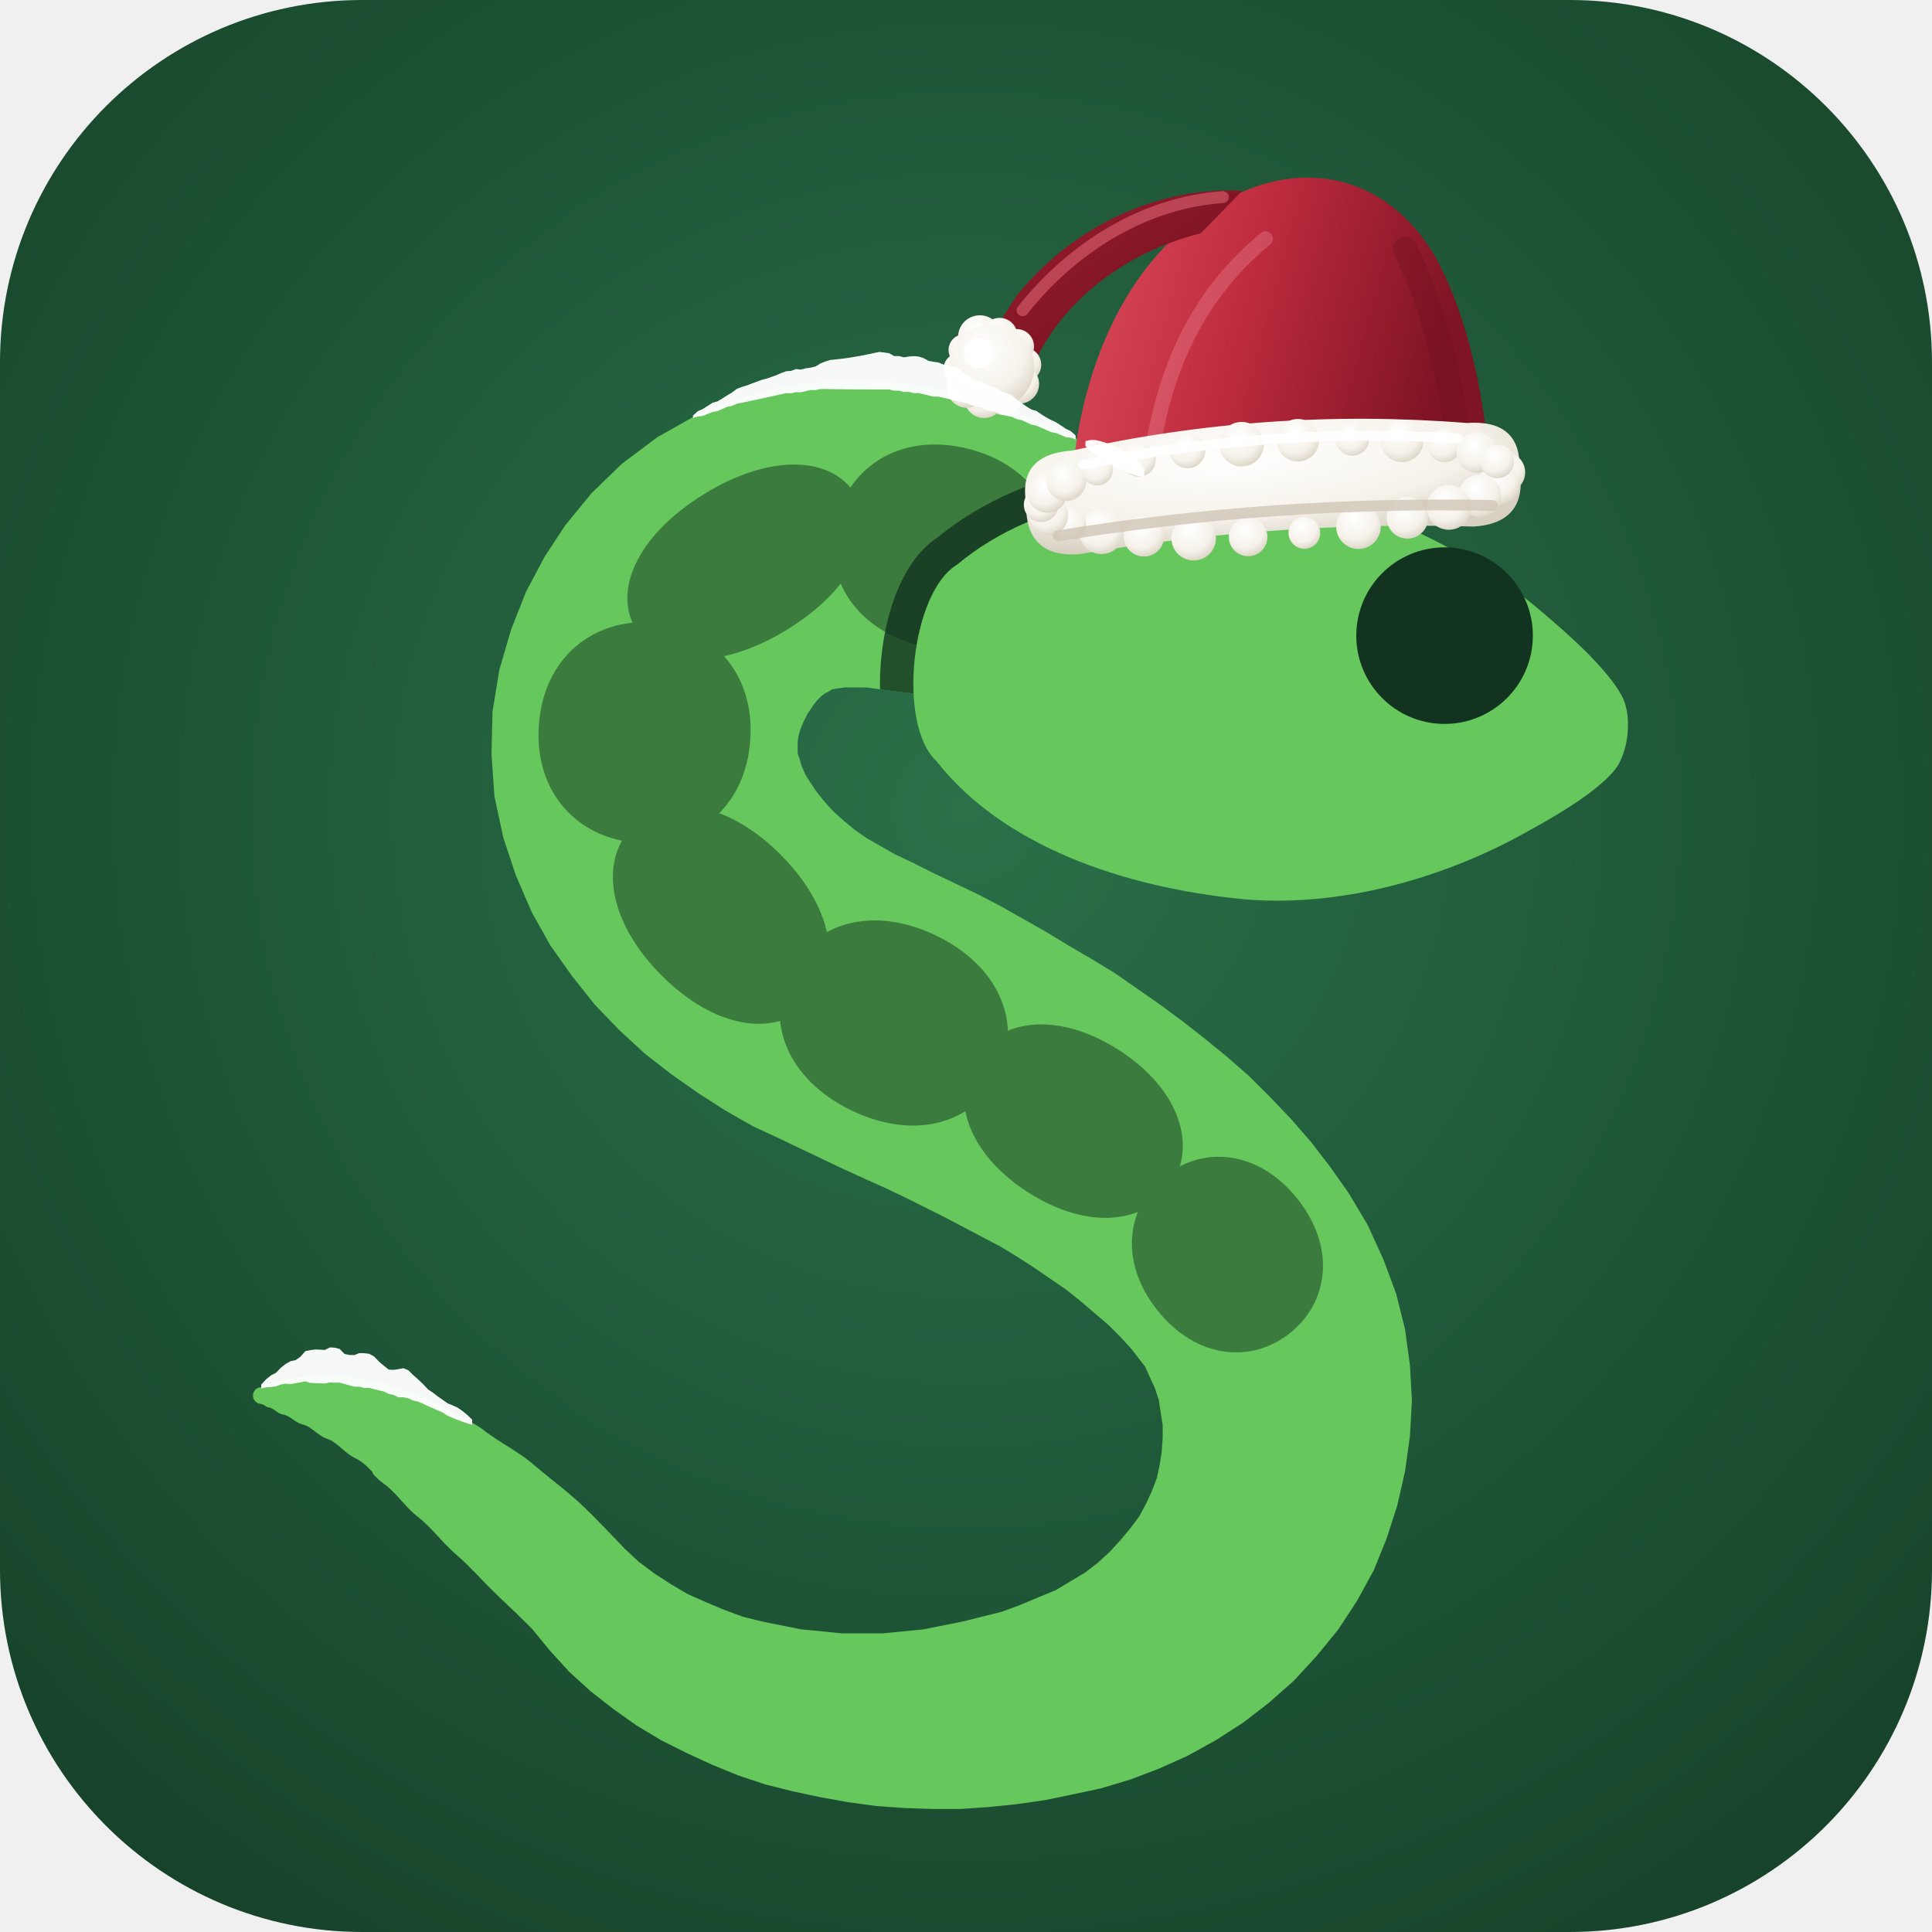
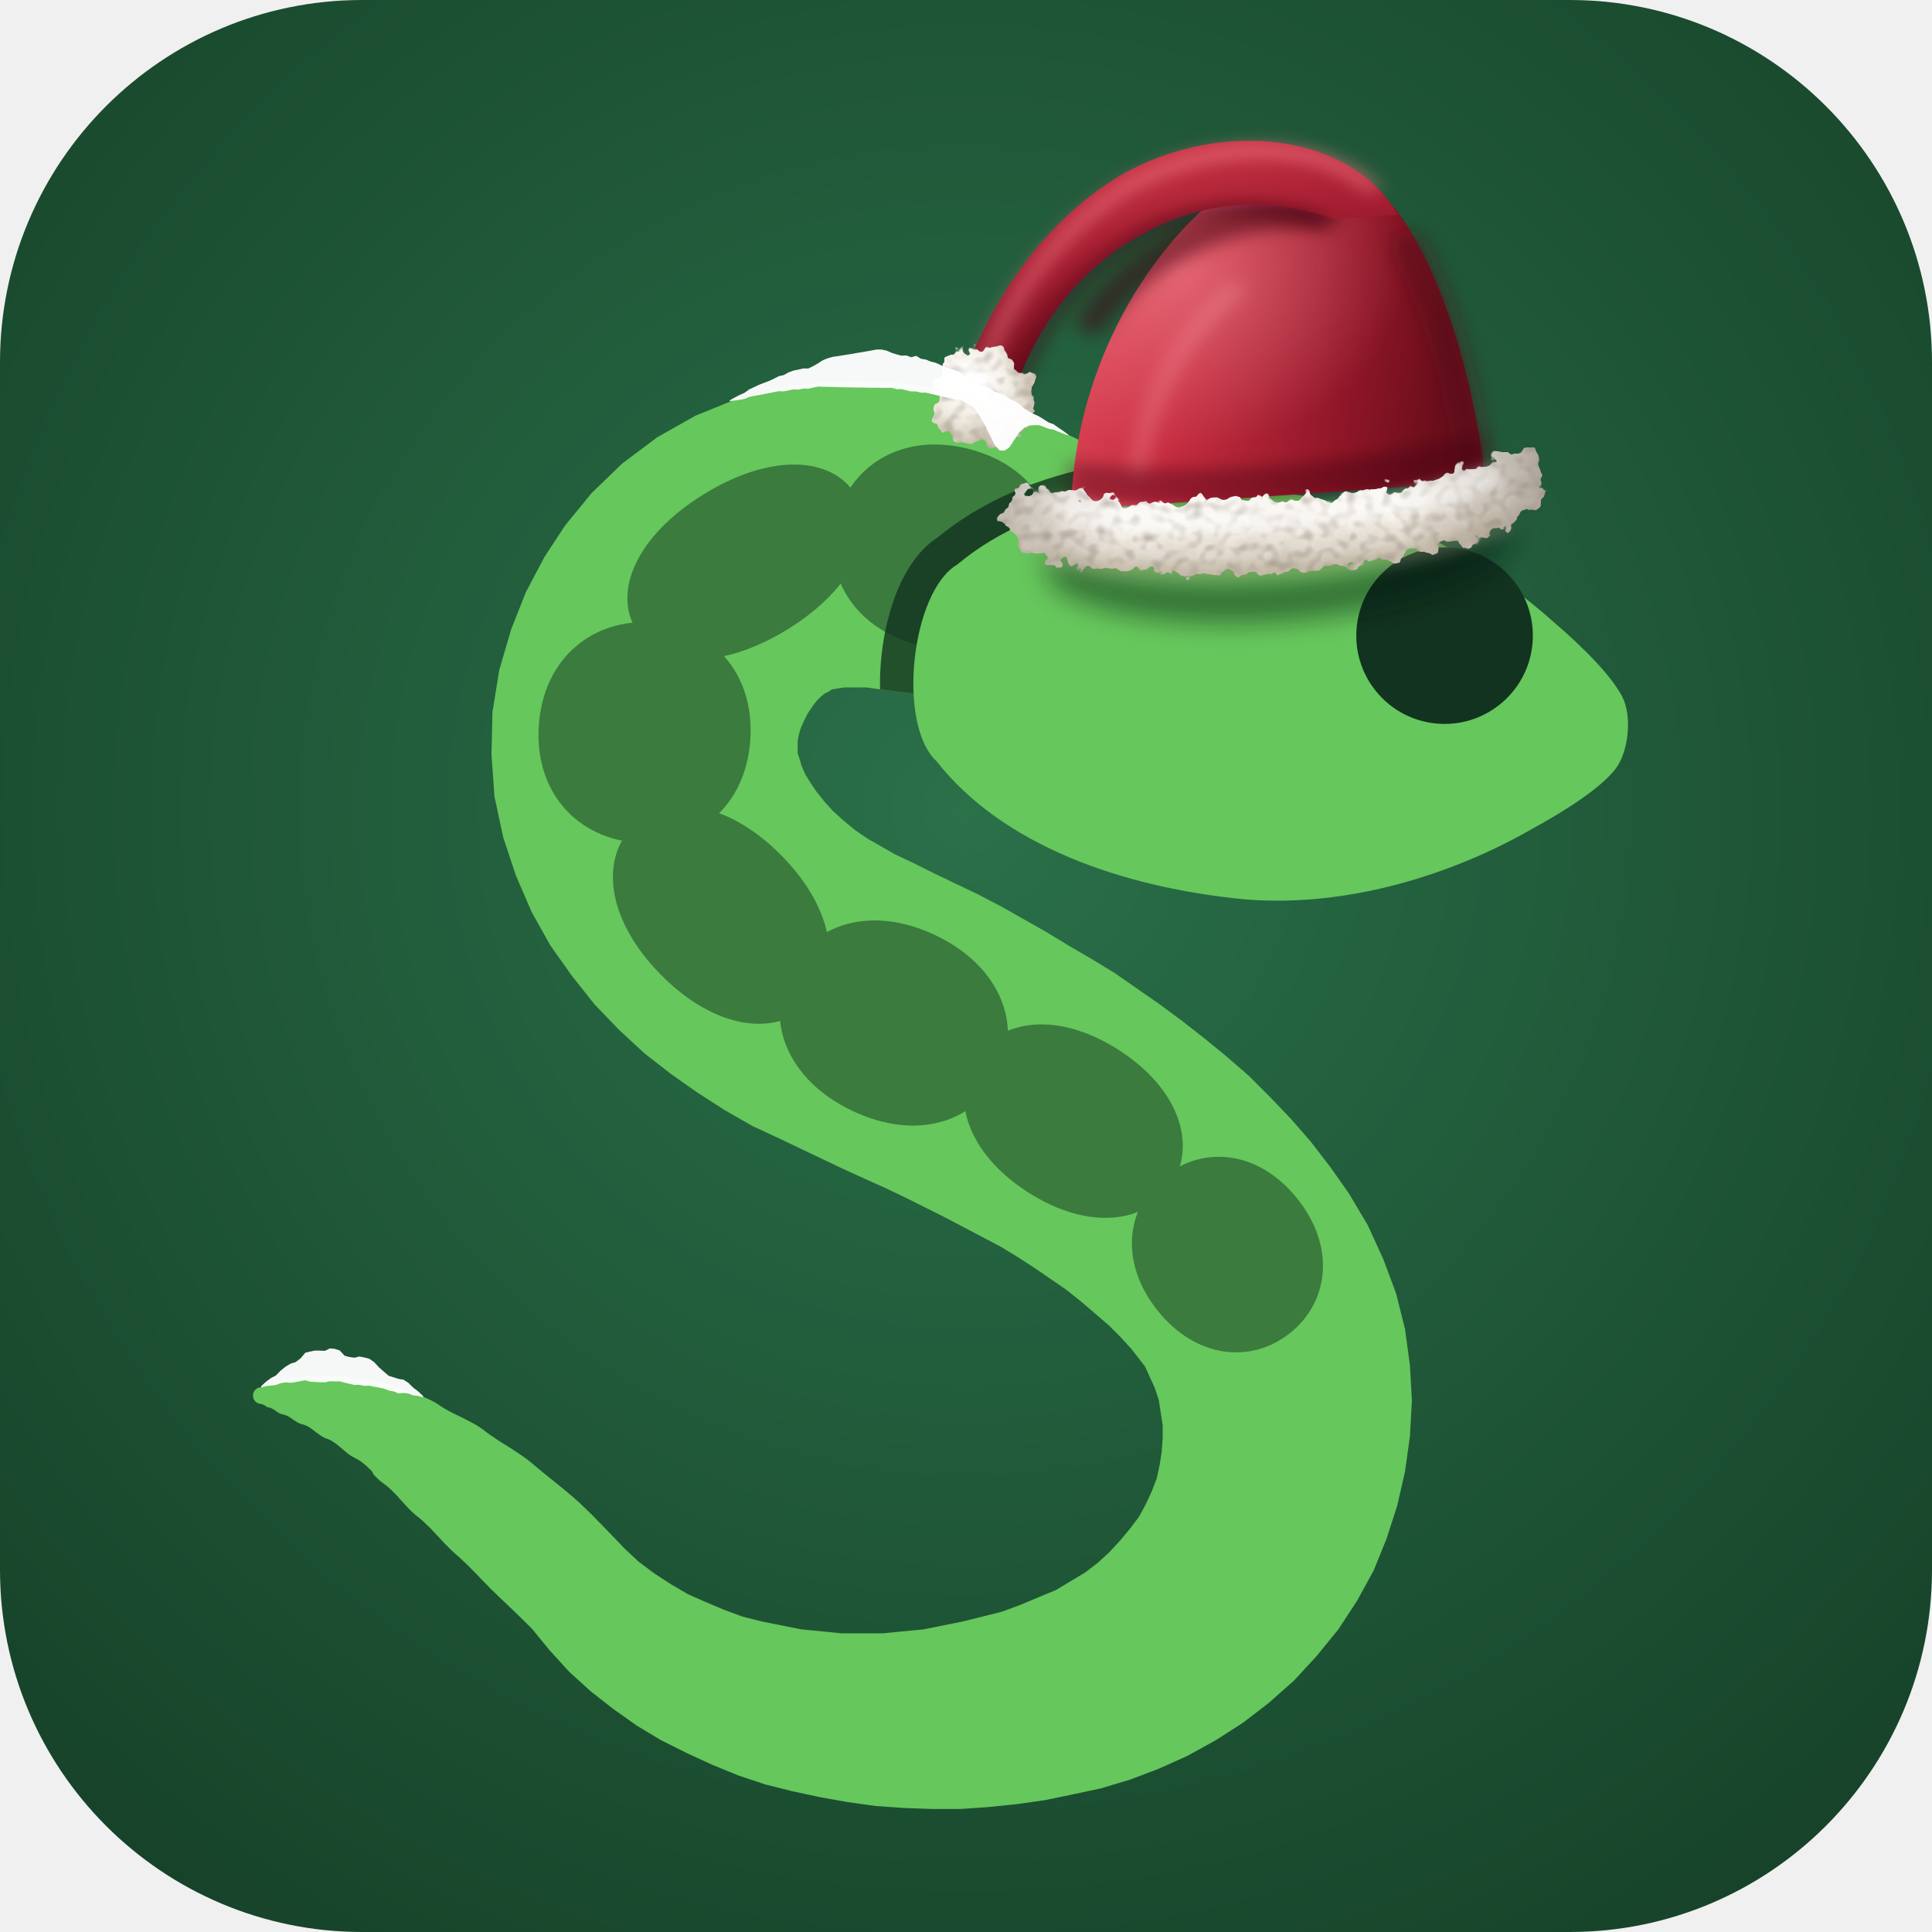
<svg xmlns="http://www.w3.org/2000/svg" viewBox="0 0 512 512">
  <defs>
    <radialGradient id="gB" cx="50%" cy="42%" r="70%">
      <stop offset="0" stop-color="#2a7049" />
      <stop offset="1" stop-color="#164229" />
    </radialGradient>
  </defs>
  <rect width="512" height="512" rx="96" fill="url(#gB)" />
  <svg x="66.02" y="98.44" width="367.96" height="383.56" viewBox="-14.5 1.0 141.5 147.5" overflow="visible">
    <defs>
      <clipPath id="yB-clip">
        <path d="M94.6 23L92.5 21.6L90.4 20.1L88.3 18.7L86.1 17.2L83.9 15.8L81.7 14.4L79.4 13L77 11.6L74.6 10.3L72.1 9L69.5 7.7L66.9 6.5L64.1 5.3L61.1 4.3L58 3.3L54.7 2.6L51.2 2.1L47.5 2L43.5 2.1L39.4 2.7L35.2 3.8L31 5.5L27.1 7.7L23.5 10.4L20.4 13.4L17.7 16.7L15.6 19.9L13.7 23.5L12.2 27.3L11 31.4L10.3 35.7L10.2 40L10.5 44.3L11.4 48.5L12.7 52.4L14.3 56.1L16.2 59.5L18.4 62.6L20.7 65.5L23.2 68.1L25.8 70.5L28.5 72.6L31.2 74.5L34 76.3L36.8 77.9L39.6 79.2L41.9 80.3L44 81.3L46.1 82.3L48.3 83.3L50.3 84.2L52.4 85.2L54.4 86.2L56.4 87.2L58.3 88.2L60.2 89.2L62.1 90.2L63.9 91.3L65.6 92.4L67.2 93.5L68.8 94.6L70.3 95.8L71.7 97L73.1 98.2L74.3 99.4L75.4 100.6L76.1 101.5L76.8 102.4L77.3 103.5L77.8 104.6L78.2 105.8L78.4 107.1L78.6 108.4L78.6 109.7L78.5 111.1L78.3 112.4L78 113.8L77.5 115.1L76.9 116.4L76.2 117.7L75.3 118.9L74.3 120.1L73.2 121.3L72 122.4L70.7 123.4L69.2 124.3L67.7 125.2L66 125.9L64.1 126.7L62.2 127.4L60.2 127.9L58.2 128.4L56.2 128.8L54.2 129.2L52.1 129.4L50.1 129.6L48 129.6L45.9 129.6L43.9 129.4L41.8 129.2L39.8 128.8L37.8 128.4L35.8 127.9L33.9 127.2L32 126.4L30.2 125.6L28.5 124.6L26.8 123.5L25.2 122.3L23.7 120.9L23.26 120.43L23.02 120.18L22.79 119.94L22.55 119.7L22.32 119.45L22.08 119.21L21.85 118.96L21.61 118.72L21.38 118.48L21.14 118.24L20.9 117.99L20.67 117.75L20.43 117.51L20.19 117.28L19.94 117.04L19.7 116.8L19.45 116.57L19.21 116.33L18.96 116.11L18.7 115.88L18.45 115.66L18.19 115.44L17.93 115.22L17.67 115L17.4 114.78L17.14 114.57L16.88 114.36L16.61 114.14L16.35 113.93L16.08 113.72L15.82 113.5L15.55 113.29L15.29 113.07L15.03 112.86L14.77 112.64L14.51 112.42L14.25 112.2L13.98 111.99L13.71 111.78L13.43 111.58L13.15 111.39L12.87 111.2L12.58 111.01L12.3 110.82L12.01 110.64L11.72 110.46L11.43 110.28L11.14 110.09L10.85 109.91L10.57 109.72L10.29 109.53L10.01 109.34L9.73 109.14L9.46 108.93L9.19 108.73L8.91 108.54L8.62 108.36L8.32 108.19L8.02 108.03L7.71 107.87L7.41 107.71L7.1 107.56L6.79 107.41L6.48 107.26L6.17 107.11L5.87 106.95L5.57 106.78L5.28 106.61L5 106.43L4.72 106.24L4.43 106.06L4.13 105.9L3.82 105.75L3.51 105.61L3.05 105.39L2.53 105.18L2.13 105.06L1.77 104.96L1.42 104.86L1.06 104.76L0.71 104.66L0.37 104.54L0.03 104.41L-0.31 104.27L-0.64 104.14L-0.99 104.03L-1.35 103.95L-1.72 103.88L-2.09 103.83L-2.46 103.79L-2.83 103.76L-3.2 103.72L-3.57 103.68L-3.93 103.62L-4.29 103.55L-4.64 103.45L-4.99 103.37L-5.35 103.33L-5.72 103.32L-6.1 103.34L-6.48 103.37L-6.85 103.4L-7.22 103.43L-7.59 103.43L-7.94 103.41L-8.29 103.36L-8.65 103.35L-9.02 103.41L-9.39 103.49L-9.76 103.58L-10.12 103.66L-10.47 103.7L-10.82 103.7L-11.17 103.75L-11.53 103.9L-11.88 104.05L-12.23 104.17L-12.57 104.2L-12.91 104.39L-13.25 104.52A0.85 0.85 0 0 0 -13.27 106.22L-12.95 106.35L-12.65 106.55L-12.34 106.61L-12.04 106.76L-11.75 106.96L-11.47 107.15L-11.17 107.27L-10.88 107.33L-10.59 107.45L-10.31 107.61L-10.04 107.8L-9.77 107.98L-9.5 108.14L-9.23 108.26L-8.94 108.33L-8.67 108.44L-8.4 108.58L-8.14 108.76L-7.89 108.94L-7.64 109.14L-7.39 109.32L-7.14 109.49L-6.89 109.64L-6.62 109.75L-6.35 109.85L-6.1 109.98L-5.85 110.14L-5.61 110.31L-5.37 110.5L-5.14 110.69L-4.91 110.89L-4.68 111.08L-4.45 111.27L-4.22 111.44L-3.98 111.59L-3.72 111.73L-3.47 111.86L-3.23 112.01L-2.99 112.17L-2.76 112.36L-2.54 112.55L-2.33 112.75L-2.11 112.96L-1.94 113.14L-1.91 113.25L-1.83 113.4L-1.61 113.63L-1.39 113.85L-1.16 114.06L-0.91 114.25L-0.67 114.43L-0.42 114.62L-0.19 114.83L0.04 115.04L0.26 115.26L0.48 115.48L0.69 115.71L0.9 115.95L1.11 116.18L1.32 116.41L1.53 116.64L1.75 116.87L1.96 117.09L2.19 117.3L2.42 117.51L2.66 117.7L2.9 117.89L3.13 118.09L3.36 118.3L3.58 118.51L3.8 118.72L4.02 118.94L4.23 119.17L4.45 119.39L4.66 119.62L4.87 119.84L5.08 120.07L5.29 120.3L5.5 120.52L5.72 120.74L5.94 120.96L6.16 121.17L6.38 121.38L6.61 121.58L6.84 121.78L7.07 121.99L7.29 122.2L7.52 122.41L7.74 122.62L7.96 122.84L8.17 123.06L8.39 123.27L8.6 123.49L8.82 123.71L9.03 123.94L9.24 124.16L9.46 124.38L9.67 124.6L9.89 124.82L10.1 125.04L10.32 125.25L10.54 125.47L10.76 125.68L10.98 125.9L11.2 126.11L11.43 126.32L11.65 126.53L11.87 126.74L12.09 126.95L12.32 127.17L12.54 127.38L12.76 127.59L12.98 127.81L13.2 128.02L13.42 128.24L13.64 128.45L13.86 128.67L14.08 128.89L14.3 129.11L14.3 129.1L16.1 131.3L18.1 133.5L20.3 135.5L22.6 137.3L25 139L27.5 140.5L30.1 141.8L32.7 143L35.4 144.1L38.1 145L40.9 145.7L43.7 146.3L46.5 146.8L49.4 147.2L52.3 147.4L55.1 147.5L58 147.5L60.9 147.3L63.8 147L66.6 146.6L69.5 146L72.3 145.4L75.3 144.5L78.2 143.4L81.1 142.1L84 140.5L86.8 138.7L89.4 136.7L92 134.4L94.3 131.9L96.5 129.2L98.4 126.3L100.1 123.2L101.4 120L102.5 116.6L103.3 113.1L103.8 109.5L104 105.9L103.8 102.3L103.3 98.6L102.4 95L101.1 91.5L99.5 88L97.6 84.8L95.7 82.1L93.7 79.5L91.7 77.2L89.5 74.9L87.4 72.8L85.1 70.8L82.9 69L80.6 67.2L78.3 65.5L76 63.9L73.7 62.3L71.4 60.9L69 59.5L66.7 58.1L64.4 56.8L62.1 55.5L59.8 54.3L57.5 53.2L55.2 52.1L53 51L51.3 50.2L49.9 49.4L48.5 48.6L47.2 47.7L46 46.7L45 45.8L44.1 44.8L43.3 43.8L42.7 42.9L42.2 42.1L41.8 41.2L41.6 40.5L41.4 39.9L41.4 39.2L41.4 38.7L41.5 38.1L41.7 37.4L42 36.7L42.4 35.9L43 35L43.4 34.5L43.8 34.1L44.2 33.8L44.6 33.6L44.9 33.4L45.5 33.3L46.2 33.2L47.2 33.2L48.4 33.2L49.8 33.4L51.3 33.6L53 33.8L54.8 34.2L56.6 34.6L58.5 35.2L60.5 35.8L62.5 36.5L64.5 37.3L66.6 38.1L68.7 38.9L70.8 39.9L72.9 40.8L75 41.8L77.1 42.8L79.3 43.9L81.4 45Z" />
      </clipPath>
    </defs>
    <path class="snake-body" fill="#66c75c" d="M94.6 23L92.5 21.6L90.4 20.1L88.3 18.7L86.1 17.2L83.9 15.8L81.7 14.4L79.4 13L77 11.6L74.6 10.3L72.1 9L69.5 7.7L66.9 6.5L64.1 5.3L61.1 4.3L58 3.3L54.7 2.6L51.2 2.1L47.5 2L43.5 2.1L39.4 2.7L35.2 3.8L31 5.5L27.1 7.7L23.5 10.4L20.4 13.4L17.7 16.7L15.6 19.9L13.7 23.5L12.2 27.3L11 31.4L10.3 35.7L10.2 40L10.5 44.3L11.4 48.5L12.7 52.4L14.3 56.1L16.2 59.5L18.4 62.6L20.7 65.5L23.2 68.1L25.8 70.5L28.5 72.6L31.2 74.5L34 76.3L36.8 77.9L39.6 79.2L41.9 80.3L44 81.3L46.1 82.3L48.3 83.3L50.3 84.2L52.4 85.2L54.4 86.2L56.4 87.2L58.3 88.2L60.2 89.2L62.1 90.2L63.9 91.3L65.6 92.4L67.2 93.5L68.8 94.6L70.3 95.8L71.7 97L73.1 98.2L74.3 99.4L75.4 100.6L76.1 101.5L76.8 102.4L77.3 103.5L77.8 104.6L78.2 105.8L78.4 107.1L78.6 108.4L78.6 109.7L78.5 111.1L78.3 112.4L78 113.8L77.5 115.1L76.9 116.4L76.2 117.7L75.3 118.9L74.3 120.1L73.2 121.3L72 122.4L70.7 123.4L69.2 124.3L67.7 125.2L66 125.9L64.1 126.7L62.2 127.4L60.2 127.9L58.2 128.4L56.2 128.8L54.2 129.2L52.1 129.4L50.1 129.6L48 129.6L45.9 129.6L43.9 129.4L41.8 129.2L39.8 128.8L37.8 128.4L35.8 127.9L33.9 127.2L32 126.4L30.2 125.6L28.5 124.6L26.8 123.5L25.2 122.3L23.7 120.9L23.26 120.43L23.02 120.18L22.79 119.94L22.55 119.7L22.32 119.45L22.08 119.21L21.85 118.96L21.61 118.72L21.38 118.48L21.14 118.24L20.9 117.99L20.67 117.75L20.43 117.51L20.19 117.28L19.94 117.04L19.7 116.8L19.45 116.57L19.21 116.33L18.96 116.11L18.7 115.88L18.45 115.66L18.19 115.44L17.93 115.22L17.67 115L17.4 114.78L17.14 114.57L16.88 114.36L16.61 114.14L16.35 113.93L16.08 113.72L15.82 113.5L15.55 113.29L15.29 113.07L15.03 112.86L14.77 112.64L14.51 112.42L14.25 112.2L13.98 111.99L13.71 111.78L13.43 111.58L13.15 111.39L12.87 111.2L12.58 111.01L12.3 110.82L12.01 110.64L11.72 110.46L11.43 110.28L11.14 110.09L10.85 109.91L10.57 109.72L10.29 109.53L10.01 109.34L9.73 109.14L9.46 108.93L9.19 108.73L8.91 108.54L8.62 108.36L8.32 108.19L8.02 108.03L7.71 107.87L7.41 107.71L7.1 107.56L6.79 107.41L6.48 107.26L6.17 107.11L5.87 106.95L5.57 106.78L5.28 106.61L5 106.43L4.72 106.24L4.43 106.06L4.13 105.9L3.82 105.75L3.51 105.61L3.05 105.39L2.53 105.18L2.13 105.06L1.77 104.96L1.42 104.86L1.06 104.76L0.71 104.66L0.37 104.54L0.03 104.41L-0.31 104.27L-0.64 104.14L-0.99 104.03L-1.35 103.95L-1.72 103.88L-2.09 103.83L-2.46 103.79L-2.83 103.76L-3.2 103.72L-3.57 103.68L-3.93 103.62L-4.29 103.55L-4.64 103.45L-4.99 103.37L-5.35 103.33L-5.72 103.32L-6.1 103.34L-6.48 103.37L-6.85 103.4L-7.22 103.43L-7.59 103.43L-7.94 103.41L-8.29 103.36L-8.65 103.35L-9.02 103.41L-9.39 103.49L-9.76 103.58L-10.12 103.66L-10.47 103.7L-10.82 103.7L-11.17 103.75L-11.53 103.9L-11.88 104.05L-12.23 104.17L-12.57 104.2L-12.91 104.39L-13.25 104.52A0.85 0.85 0 0 0 -13.27 106.22L-12.95 106.35L-12.65 106.55L-12.34 106.61L-12.04 106.76L-11.75 106.96L-11.47 107.15L-11.17 107.27L-10.88 107.33L-10.59 107.45L-10.31 107.61L-10.04 107.8L-9.77 107.98L-9.5 108.14L-9.23 108.26L-8.94 108.33L-8.67 108.44L-8.4 108.58L-8.14 108.76L-7.89 108.94L-7.64 109.14L-7.39 109.32L-7.14 109.49L-6.89 109.64L-6.62 109.75L-6.35 109.85L-6.1 109.98L-5.85 110.14L-5.61 110.31L-5.37 110.5L-5.14 110.69L-4.91 110.89L-4.68 111.08L-4.45 111.27L-4.22 111.44L-3.98 111.59L-3.72 111.73L-3.47 111.86L-3.23 112.01L-2.99 112.17L-2.76 112.36L-2.54 112.55L-2.33 112.75L-2.11 112.96L-1.94 113.14L-1.91 113.25L-1.83 113.4L-1.61 113.63L-1.39 113.85L-1.16 114.06L-0.91 114.25L-0.67 114.43L-0.42 114.62L-0.19 114.83L0.04 115.04L0.26 115.26L0.48 115.48L0.69 115.71L0.9 115.95L1.11 116.18L1.32 116.41L1.53 116.64L1.75 116.87L1.96 117.09L2.19 117.3L2.42 117.51L2.66 117.7L2.9 117.89L3.13 118.09L3.36 118.3L3.58 118.51L3.8 118.72L4.02 118.94L4.23 119.17L4.45 119.39L4.66 119.62L4.87 119.84L5.08 120.07L5.29 120.3L5.5 120.52L5.72 120.74L5.94 120.96L6.16 121.17L6.38 121.38L6.61 121.58L6.84 121.78L7.07 121.99L7.29 122.2L7.52 122.41L7.74 122.62L7.96 122.84L8.17 123.06L8.39 123.27L8.6 123.49L8.82 123.71L9.03 123.94L9.24 124.16L9.46 124.38L9.67 124.6L9.89 124.82L10.1 125.04L10.32 125.25L10.54 125.47L10.76 125.68L10.98 125.9L11.2 126.11L11.43 126.32L11.65 126.53L11.87 126.74L12.09 126.95L12.32 127.17L12.54 127.38L12.76 127.59L12.98 127.81L13.2 128.02L13.42 128.24L13.64 128.45L13.86 128.67L14.08 128.89L14.3 129.11L14.3 129.1L16.1 131.3L18.1 133.5L20.3 135.5L22.6 137.3L25 139L27.5 140.5L30.1 141.8L32.7 143L35.4 144.1L38.1 145L40.9 145.7L43.7 146.3L46.5 146.8L49.4 147.2L52.3 147.4L55.1 147.5L58 147.5L60.9 147.3L63.8 147L66.6 146.6L69.5 146L72.3 145.4L75.3 144.5L78.2 143.4L81.1 142.1L84 140.5L86.8 138.7L89.4 136.7L92 134.4L94.3 131.9L96.5 129.2L98.4 126.3L100.1 123.2L101.4 120L102.5 116.6L103.3 113.1L103.8 109.5L104 105.9L103.8 102.3L103.3 98.6L102.4 95L101.1 91.5L99.5 88L97.6 84.8L95.7 82.1L93.7 79.5L91.7 77.2L89.5 74.9L87.4 72.8L85.1 70.8L82.9 69L80.6 67.2L78.3 65.5L76 63.9L73.7 62.3L71.4 60.9L69 59.5L66.7 58.1L64.4 56.8L62.1 55.5L59.8 54.3L57.5 53.2L55.2 52.1L53 51L51.3 50.2L49.9 49.4L48.5 48.6L47.2 47.7L46 46.7L45 45.8L44.1 44.8L43.3 43.8L42.7 42.9L42.2 42.1L41.8 41.2L41.6 40.5L41.4 39.9L41.4 39.2L41.4 38.7L41.5 38.1L41.7 37.4L42 36.7L42.4 35.9L43 35L43.4 34.5L43.8 34.1L44.2 33.8L44.6 33.6L44.9 33.4L45.5 33.3L46.2 33.2L47.2 33.2L48.4 33.2L49.8 33.4L51.3 33.6L53 33.8L54.8 34.2L56.6 34.6L58.5 35.2L60.5 35.8L62.5 36.5L64.5 37.3L66.6 38.1L68.7 38.9L70.8 39.9L72.9 40.8L75 41.8L77.1 42.8L79.3 43.9L81.4 45Z" />
    <g clip-path="url(#yB-clip)">
      <g fill="#173d27" opacity="0.55">
        <g transform="translate(25.8 37.8) rotate(93.9)">
          <path d="M0 -10.80 C6.97 -10.80, 11.25 -5.94, 11.25 0 C11.25 5.94, 6.97 10.80, 0 10.80 C-6.97 10.80, -11.25 5.94, -11.25 0 C-11.25 -5.94, -6.97 -10.80, 0 -10.80 Z" />
        </g>
        <g transform="translate(56.3 18.9) rotate(-165.4)">
          <path d="M0 -10.32 C7.02 -10.32, 11.32 -5.68, 11.32 0 C11.32 5.68, 7.02 10.32, 0 10.32 C-7.02 10.32, -11.32 5.68, -11.32 0 C-11.32 -5.68, -7.02 -10.32, 0 -10.32 Z" />
        </g>
        <g transform="translate(51.2 67.4) rotate(25.7)">
          <path d="M0 -9.90 C7.36 -9.90, 11.88 -5.45, 11.88 0 C11.88 5.45, 7.36 9.90, 0 9.90 C-7.36 9.90, -11.88 5.45, -11.88 0 C-11.88 -5.45, -7.36 -9.90, 0 -9.90 Z" />
        </g>
        <g transform="translate(85.2 91.0) rotate(51.4)">
          <path d="M0 -9.12 C6.34 -9.12, 10.23 -5.02, 10.23 0 C10.23 5.02, 6.34 9.12, 0 9.12 C-6.34 9.12, -10.23 5.02, -10.23 0 C-10.23 -5.02, -6.34 -9.12, 0 -9.12 Z" />
        </g>
        <g transform="translate(33.6 56.4) rotate(45.4)">
          <path d="M0 -8.64 C7.91 -8.64, 12.75 -4.75, 12.75 0 C12.75 4.75, 7.91 8.64, 0 8.64 C-7.91 8.64, -12.75 4.75, -12.75 0 C-12.75 -4.75, -7.91 -8.64, 0 -8.64 Z" />
        </g>
        <g transform="translate(69.5 77.4) rotate(32.8)">
          <path d="M0 -8.60 C7.38 -8.60, 11.90 -4.73, 11.90 0 C11.90 4.73, 7.38 8.60, 0 8.60 C-7.38 8.60, -11.90 4.73, -11.90 0 C-11.90 -4.73, -7.38 -8.60, 0 -8.60 Z" />
        </g>
        <g transform="translate(36.1 20.4) rotate(148.4)">
          <path d="M0 -8.10 C8.14 -8.10, 13.12 -4.46, 13.12 0 C13.12 4.46, 8.14 8.10, 0 8.10 C-8.14 8.10, -13.12 4.46, -13.12 0 C-13.12 -4.46, -8.14 -8.10, 0 -8.10 Z" />
        </g>
        <g transform="translate(88.0 34.0) rotate(6.0)">
          <path d="M-30 -8.0 C-24 -14.2, -14 -16.6, -4 -16.5 C4.5 -16.3, 12.6 -12.6, 18.2 -8.6 C21.4 -6.4, 23.6 -4.5, 24.6 -3.0 C25.6 -1.5, 25.6 1.5, 24.6 3.0 C23.6 4.5, 21.4 6.4, 18.2 8.6 C12.6 12.6, 4.5 16.3, -4 16.5 C-14 16.6, -24 14.2, -30 8.0 C-33.5 5.4, -33.5 -5.4, -30 -8.0 Z" />
        </g>
      </g>
    </g>
    <g clip-path="url(#yB-clip)">
      <g transform="translate(88.0 34.0) rotate(6) translate(-24 0) scale(1.26) translate(24 0)">
        <path d="M-30 -8.0 C-24 -14.2, -14 -16.6, -4 -16.5 C4.5 -16.3, 12.6 -12.6, 18.2 -8.6 C21.4 -6.4, 23.6 -4.5, 24.6 -3.0 C25.6 -1.5, 25.6 1.5, 24.6 3.0 C23.6 4.5, 21.4 6.4, 18.2 8.6 C12.6 12.6, 4.5 16.3, -4 16.5 C-14 16.6, -24 14.2, -30 8.0 C-33.5 5.4, -33.5 -5.4, -30 -8.0 Z" fill="none" stroke="#123320" stroke-opacity="0.8" stroke-width="5.40" />
      </g>
    </g>
    <g class="snake-head" transform="translate(88.0 34.0) rotate(6) translate(-24 0) scale(1.26) translate(24 0)">
      <path d="M-30 -8.0 C-24 -14.2, -14 -16.6, -4 -16.5 C4.5 -16.3, 12.6 -12.6, 18.2 -8.6 C21.4 -6.4, 23.6 -4.5, 24.6 -3.0 C25.6 -1.5, 25.6 1.5, 24.6 3.0 C23.6 4.5, 21.4 6.4, 18.2 8.6 C12.6 12.6, 4.5 16.3, -4 16.5 C-14 16.6, -24 14.2, -30 8.0 C-33.5 5.4, -33.5 -5.4, -30 -8.0 Z" fill="#66c75c" />
      <circle cx="9.8" cy="-6.4" r="7.14" fill="#123320" />
      <g transform="translate(-5 -15.4) rotate(-10) scale(0.4 0.4)">
        <defs>
-           <linearGradient id="xmh-r" x1="0" y1="0" x2="1" y2=".25">
-             <stop offset="0" stop-color="#e0505f" />
-             <stop offset=".5" stop-color="#bf2c3e" />
-             <stop offset="1" stop-color="#7f1424" />
+           <linearGradient id="xmh-r" x1="0" y1="0" x2="1" y2=".18">
+             <stop offset="0" stop-color="#e24a5a" />
+             <stop offset=".38" stop-color="#c62c40" />
+             <stop offset=".78" stop-color="#8f1627" />
+             <stop offset="1" stop-color="#6c0e1c" />
          </linearGradient>
-           <linearGradient id="xmh-d" x1="0" y1="0" x2="1" y2="1">
-             <stop offset="0" stop-color="#9c1d2e" />
-             <stop offset="1" stop-color="#6a0f1c" />
+           <linearGradient id="xmh-d" x1="0" y1="0" x2=".25" y2="1">
+             <stop offset="0" stop-color="#d23a4c" />
+             <stop offset=".5" stop-color="#a51d31" />
+             <stop offset="1" stop-color="#6a0d1b" />
          </linearGradient>
-           <radialGradient id="xmh-f" cx=".42" cy=".3" r=".75">
+           <radialGradient id="xmh-s" cx=".3" cy=".3" r=".55">
+             <stop offset="0" stop-color="#ff9aa4" stop-opacity=".5" />
+             <stop offset="1" stop-color="#ff9aa4" stop-opacity="0" />
+           </radialGradient>
+           <linearGradient id="xmh-f" x1="0" y1="0" x2="0" y2="1">
            <stop offset="0" stop-color="#ffffff" />
-             <stop offset=".65" stop-color="#f6f2ea" />
-             <stop offset="1" stop-color="#d8d1c3" />
+             <stop offset=".45" stop-color="#f8f4ee" />
+             <stop offset="1" stop-color="#d2c9ba" />
+           </linearGradient>
+           <linearGradient id="xmh-e" x1="0" y1="0" x2="1" y2="0">
+             <stop offset="0" stop-color="#8a7c68" stop-opacity=".5" />
+             <stop offset=".22" stop-color="#8a7c68" stop-opacity="0" />
+             <stop offset=".72" stop-color="#8a7c68" stop-opacity="0" />
+             <stop offset="1" stop-color="#6e604e" stop-opacity=".55" />
+           </linearGradient>
+           <radialGradient id="xmh-p" cx=".38" cy=".32" r=".72">
+             <stop offset="0" stop-color="#ffffff" />
+             <stop offset=".5" stop-color="#f4efe6" />
+             <stop offset="1" stop-color="#bfb4a2" />
          </radialGradient>
+           <filter id="xmh-z" x="-15%" y="-40%" width="130%" height="180%" color-interpolation-filters="sRGB">
+             <feTurbulence type="fractalNoise" baseFrequency=".23" numOctaves="3" seed="4" result="n" />
+             <feDisplacementMap in="SourceGraphic" in2="n" scale="6.5" xChannelSelector="R" yChannelSelector="G" result="g" />
+             <feTurbulence type="fractalNoise" baseFrequency=".55" numOctaves="2" seed="9" />
+             <feGaussianBlur stdDeviation=".45" result="t" />
+             <feColorMatrix in="t" type="matrix" values="0 0 0 0 .55  0 0 0 0 .5  0 0 0 0 .45  1.9 0 0 0 -.9" result="k" />
+             <feComposite in="k" in2="g" operator="in" result="k2" />
+             <feMerge>
+               <feMergeNode in="g" />
+               <feMergeNode in="k2" />
+             </feMerge>
+           </filter>
+           <filter id="xmh-b" x="-30%" y="-60%" width="160%" height="220%">
+             <feGaussianBlur stdDeviation="2.6" />
+           </filter>
+           <filter id="xmh-v" x="-30%" y="-30%" width="160%" height="160%">
+             <feGaussianBlur stdDeviation="1.7" />
+           </filter>
        </defs>
        <g class="xm-hat">
-           <path d="M-41 -4C-38 -30-26-54-4-63C10-69 27-66 36-48C42-35 44-18 44-4Z" fill="url(#xmh-r)" />
-           <path d="M-2-64C-18-66-36-60-49-46C-52-42-55-38-56-34L-47-31C-41-43-28-53-11-56Z" fill="url(#xmh-d)" />
-           <path d="M-6-63C-22-63-37-55-48-43" stroke="#e46a77" stroke-width="2.4" fill="none" stroke-linecap="round" opacity=".55" />
-           <path d="M30-50C35-38 38-22 38-6" stroke="#6e0f1d" stroke-width="5" fill="none" stroke-linecap="round" opacity=".35" />
-           <path d="M-24-12C-20-30-12-44 2-54" stroke="#ef8a95" stroke-width="3" fill="none" stroke-linecap="round" opacity=".35" />
-           <g fill="url(#xmh-f)">
-             <circle cx="-48.5" cy="-32" r="3.5" />
-             <circle cx="-49.7" cy="-28.2" r="4" />
-             <circle cx="-53" cy="-25.8" r="3.7" />
-             <circle cx="-57" cy="-25.8" r="4" />
-             <circle cx="-60.3" cy="-28.2" r="4.1" />
-             <circle cx="-61.5" cy="-32" r="3.3" />
-             <circle cx="-60.3" cy="-35.8" r="3.2" />
-             <circle cx="-57" cy="-38.2" r="4.4" />
-             <circle cx="-53" cy="-38.2" r="3.6" />
-             <circle cx="-49.7" cy="-35.8" r="3.5" />
-             <circle cx="-55" cy="-32" r="8.6" />
+           <path d="M-47 5C-30 18 30 18 47 5L46 13C30 27-30 27-46 13Z" fill="#06140c" opacity=".45" filter="url(#xmh-b)" />
+           <path d="M-41-2C-39-26-26-50-6-64C6-72 22-70 30-56C37-44 42-24 43-2Z" fill="url(#xmh-r)" />
+           <path d="M-41-2C-39-26-26-50-6-64C6-72 22-70 30-56C37-44 42-24 43-2Z" fill="url(#xmh-s)" />
+           <path d="M31-50C37-36 40-20 41-3" stroke="#4d0812" stroke-width="7" fill="none" stroke-linecap="round" opacity=".42" filter="url(#xmh-v)" />
+           <path d="M-27-9C-24-24-16-36-5-44" stroke="#ffa3ac" stroke-width="3.4" fill="none" stroke-linecap="round" opacity=".3" filter="url(#xmh-v)" />
+           <path d="M-34-40C-22-54-4-61 14-58" stroke="#3e0610" stroke-width="6" fill="none" stroke-linecap="round" opacity=".5" filter="url(#xmh-v)" />
+           <path d="M29-57C21-74-5-79-26-69C-42-61-54-46-61-30L-51-26C-46-39-36-51-22-57C-9-63 5-62 16-57Z" fill="url(#xmh-d)" />
+           <path d="M24-63C14-73-6-75-24-67C-38-60-49-48-56-34" stroke="#f47c88" stroke-width="2.8" fill="none" stroke-linecap="round" opacity=".55" filter="url(#xmh-v)" />
+           <path d="M-50-28C-45-40-35-51-22-57C-10-62 3-61 13-57" stroke="#3a0510" stroke-width="2.6" fill="none" stroke-linecap="round" opacity=".55" filter="url(#xmh-v)" />
+           <path d="M-41-4C-20 0 20 0 43-4L43-12C20-7-20-7-41-12Z" fill="#3e0610" opacity=".38" filter="url(#xmh-v)" />
+           <g filter="url(#xmh-z)">
+             <circle cx="-57" cy="-26" r="10.2" fill="url(#xmh-p)" />
          </g>
-           <circle cx="-57.5" cy="-35" r="3" fill="#fff" opacity=".9" />
-           <g fill="url(#xmh-f)">
-             <path d="M-50-4Q-51-14-40-14Q0-20 40-14Q51-14 50-4Q51 7 40 7Q0 3-40 7Q-51 7-50-4Z" />
-             <circle cx="47" cy="-3.5" r="4.1" />
-             <circle cx="45.6" cy="-1.2" r="4.2" />
-             <circle cx="41.6" cy="0.9" r="4.3" />
-             <circle cx="35.2" cy="2.8" r="4.5" />
-             <circle cx="26.7" cy="4.3" r="4.2" />
-             <circle cx="16.7" cy="5.4" r="4.5" />
-             <circle cx="5.7" cy="5.9" r="3.2" />
-             <circle cx="-5.7" cy="5.9" r="3.9" />
-             <circle cx="-16.7" cy="5.4" r="4.5" />
-             <circle cx="-26.7" cy="4.3" r="4.1" />
-             <circle cx="-35.2" cy="2.8" r="4.5" />
-             <circle cx="-41.6" cy="0.9" r="3.4" />
-             <circle cx="-45.6" cy="-1.2" r="3.9" />
-             <circle cx="-47" cy="-3.5" r="3.5" />
-             <circle cx="-45.6" cy="-5.8" r="4" />
-             <circle cx="-41.6" cy="-7.9" r="4" />
-             <circle cx="-35.2" cy="-9.8" r="3.2" />
-             <circle cx="-26.7" cy="-11.3" r="3.5" />
-             <circle cx="-16.7" cy="-12.4" r="3.6" />
-             <circle cx="-5.7" cy="-12.9" r="4.5" />
-             <circle cx="5.7" cy="-12.9" r="4.3" />
-             <circle cx="16.7" cy="-12.4" r="3.4" />
-             <circle cx="26.7" cy="-11.3" r="4.3" />
-             <circle cx="35.2" cy="-9.8" r="3.4" />
-             <circle cx="41.6" cy="-7.9" r="4.1" />
-             <circle cx="45.6" cy="-5.8" r="3.4" />
+           <circle cx="-59.5" cy="-29.5" r="3.6" fill="#fff" opacity=".8" filter="url(#xmh-v)" />
+           <g filter="url(#xmh-z)">
+             <path d="M-50-8C-31 1 31 1 50-8C56-9 57 3 50 6C31 16-31 16-50 6C-57 3-56-9-50-8Z" fill="url(#xmh-f)" />
+             <path d="M-50-8C-31 1 31 1 50-8C56-9 57 3 50 6C31 16-31 16-50 6C-57 3-56-9-50-8Z" fill="url(#xmh-e)" />
          </g>
-           <path d="M-44 3Q0-1 44 3" stroke="#cfc6b6" stroke-width="2.2" fill="none" stroke-linecap="round" opacity=".8" />
-           <path d="M-38-11Q0-16 38-11" stroke="#fff" stroke-width="2" fill="none" stroke-linecap="round" opacity=".9" />
+           <path d="M-44-3C-25 5 25 5 44-3" stroke="#fff" stroke-width="2.6" fill="none" stroke-linecap="round" opacity=".8" filter="url(#xmh-v)" />
+           <path d="M-46 7C-26 15 26 15 46 7" stroke="#9d907c" stroke-width="2.6" fill="none" stroke-linecap="round" opacity=".5" filter="url(#xmh-v)" />
        </g>
      </g>
    </g>
-     <path d="M-13.27 104.25L-12.77 103.71L-12.27 103.31L-11.77 103.05L-11.27 102.54L-10.77 102.14L-10.27 101.86L-9.77 101.76L-9.27 101.41L-8.77 100.84L-8.27 100.74L-7.77 100.67L-7.27 100.69L-6.77 100.72L-6.27 100.46L-5.77 100.49L-5.27 100.62L-4.77 101.13L-4.27 101.23L-3.77 101.24L-3.27 101.04L-2.77 101.05L-2.27 101.11L-1.77 101.38L-1.27 101.9L-0.77 102.33L-0.27 102.72L0.23 102.75L0.73 102.67L1.23 102.58L1.73 102.79L2.23 103.29L2.73 103.73L3.23 104.2L3.73 104.74L4.23 105.07L4.73 105.46L5.23 105.8L5.73 106.16L6.23 106.36L6.73 106.59L7.23 106.93L7.73 107.34L8.23 107.82L8.23 108.35L7.73 108.2L7.23 108.03L6.73 107.84L6.23 107.64L5.73 107.43L5.23 107.09L4.73 106.88L4.23 106.66L3.73 106.44L3.23 106.21L2.73 105.99L2.23 105.88L1.73 105.65L1.23 105.54L0.73 105.55L0.23 105.31L-0.27 105.2L-0.77 104.95L-1.27 104.84L-1.77 104.71L-2.27 104.59L-2.77 104.59L-3.27 104.46L-3.77 104.46L-4.27 104.33L-4.77 104.19L-5.27 104.06L-5.77 104.05L-6.27 104.03L-6.77 104.14L-7.27 104.12L-7.77 104.1L-8.27 104.08L-8.77 103.92L-9.27 104.02L-9.77 104.11L-10.27 104.2L-10.77 104.16L-11.27 104.24L-11.77 104.43L-12.27 104.49L-12.77 104.53L-13.27 104.64ZM30.73 5.5L31.23 5.05L31.73 4.83L32.23 4.51L32.73 4.19L33.23 4.05L33.73 3.75L34.23 3.43L34.73 3.13L35.23 2.76L35.73 2.57L36.23 2.42L36.73 2.23L37.23 2.05L37.73 1.86L38.23 1.73L38.73 1.56L39.23 1.38L39.73 1.16L40.23 0.98L40.73 0.94L41.23 0.76L41.73 0.81L42.23 0.68L42.73 0.61L43.23 0.49L43.73 0.18L44.23 -0.02L44.73 -0.17L45.23 -0.22L45.73 -0.28L46.23 -0.34L46.73 -0.41L47.23 -0.5L47.73 -0.58L48.23 -0.68L48.73 -0.78L49.23 -0.89L49.73 -0.99L50.23 -0.93L50.73 -0.86L51.23 -0.57L51.73 -0.57L52.23 -0.44L52.73 -0.52L53.23 -0.56L53.73 -0.52L54.23 -0.36L54.73 -0.08L55.23 0.01L55.73 0.08L56.23 0.28L56.73 0.4L57.23 0.53L57.73 0.66L58.23 1.08L58.73 1.41L59.23 1.78L59.73 1.93L60.23 2.1L60.73 2.39L61.23 2.56L61.73 2.74L62.23 3.05L62.73 3.23L63.23 3.42L63.73 3.86L64.23 4.22L64.73 4.58L65.23 4.88L65.73 5.02L66.23 5.37L66.73 5.68L67.23 5.95L67.73 6.18L68.23 6.5L68.73 6.84L69.23 7.08L69.73 7.52L69.73 7.92L69.23 7.75L68.73 7.69L68.23 7.48L67.73 7.27L67.23 7.18L66.73 6.96L66.23 6.74L65.73 6.52L65.23 6.42L64.73 6.19L64.23 5.96L63.73 5.86L63.23 5.63L62.73 5.52L62.23 5.41L61.73 5.18L61.23 5.07L60.73 4.96L60.23 4.72L59.73 4.61L59.23 4.49L58.73 4.25L58.23 4.14L57.73 4.02L57.23 3.91L56.73 3.79L56.23 3.67L55.73 3.56L55.23 3.56L54.73 3.44L54.23 3.32L53.73 3.2L53.23 3.21L52.73 3.08L52.23 3.09L51.73 2.96L51.23 2.96L50.73 2.84L50.23 2.84L49.73 2.84L49.23 2.84L48.73 2.84L48.23 2.83L47.73 2.83L47.23 2.83L46.73 2.82L46.23 2.82L45.73 2.81L45.23 2.81L44.73 2.8L44.23 2.79L43.73 2.79L43.23 2.9L42.73 2.89L42.23 3.01L41.73 3.12L41.23 3.11L40.73 3.23L40.23 3.21L39.73 3.32L39.23 3.43L38.73 3.54L38.23 3.65L37.73 3.76L37.23 3.87L36.73 3.97L36.23 4.08L35.73 4.18L35.23 4.28L34.73 4.5L34.23 4.6L33.73 4.82L33.23 5.04L32.73 5.13L32.23 5.33L31.73 5.53L31.23 5.59L30.73 5.73ZM70.73 8.1L71.23 7.98L71.73 7.99L72.23 8.1L72.73 8.25L73.23 8.44L73.73 8.65L74.23 8.9L74.73 9.18L75.23 9.5L75.73 9.86L76.23 10.32L76.73 10.88L76.73 11.76L76.23 11.69L75.73 11.55L75.23 11.38L74.73 11.18L74.23 10.96L73.73 10.71L73.23 10.45L72.73 10.16L72.23 9.84L71.73 9.5L71.23 9.11L70.73 8.61Z" fill="#fff" opacity=".96" />
+     <path d="M-13.27 104.41L-12.77 103.95L-12.27 103.58L-11.77 103.32L-11.27 102.81L-10.77 102.41L-10.27 102.11L-9.77 101.96L-9.27 101.59L-8.77 101L-8.27 100.88L-7.77 100.78L-7.27 100.79L-6.77 100.81L-6.27 100.56L-5.77 100.61L-5.27 100.77L-4.77 101.31L-4.27 101.44L-3.77 101.51L-3.27 101.39L-2.77 101.48L-2.27 101.61L-1.77 101.95L-1.27 102.49L-0.77 102.93L-0.27 103.36L0.23 103.51L0.73 103.67L1.23 103.75L1.73 104.07L2.23 104.57L2.73 104.94L3.23 105.42L3.23 105.55L2.73 105.4L2.23 105.35L1.73 105.16L1.23 105.1L0.73 105.15L0.23 104.94L-0.27 104.86L-0.77 104.65L-1.27 104.56L-1.77 104.46L-2.27 104.36L-2.77 104.38L-3.27 104.27L-3.77 104.28L-4.27 104.17L-4.77 104.05L-5.27 103.92L-5.77 103.92L-6.27 103.91L-6.77 104.02L-7.27 104.01L-7.77 103.98L-8.27 103.96L-8.77 103.81L-9.27 103.9L-9.77 103.99L-10.27 104.07L-10.77 104.02L-11.27 104.1L-11.77 104.29L-12.27 104.35L-12.77 104.4L-13.27 104.55ZM34.48 3.94L34.98 3.66L35.48 3.4L35.98 3.18L36.48 2.82L36.98 2.59L37.48 2.35L37.98 2.16L38.48 1.97L38.98 1.74L39.48 1.48L39.98 1.37L40.48 1.09L40.98 0.91L41.48 0.81L41.98 0.69L42.48 0.7L42.98 0.46L43.48 0.17L43.98 -0.15L44.48 -0.35L44.98 -0.49L45.48 -0.56L45.98 -0.64L46.48 -0.72L46.98 -0.8L47.48 -0.89L47.98 -0.97L48.48 -1.06L48.98 -1.15L49.48 -1.24L49.98 -1.23L50.48 -1.12L50.98 -0.9L51.48 -0.74L51.98 -0.61L52.48 -0.63L52.98 -0.45L53.48 -0.59L53.98 -0.29L54.48 -0.21L54.98 -0L55.48 0.12L55.98 0.35L56.48 0.58L56.98 0.73L57.48 0.88L57.98 1.1L58.48 1.57L58.98 1.91L59.48 2.07L59.98 2.37L60.48 2.55L60.98 2.73L61.48 3.05L61.98 3.24L62.48 3.43L62.98 3.75L63.48 4L63.98 4.3L64.48 4.76L64.98 5.07L65.48 5.34L65.98 5.57L66.48 5.88L66.98 6.2L67.48 6.38L67.98 6.73L68.48 7.07L68.98 7.44L68.98 7.53L68.48 7.34L67.98 7.14L67.48 6.93L66.98 6.84L66.48 6.64L65.98 6.47L65.48 6.48L64.98 6.51L64.48 6.74L63.98 7.2L63.48 7.97L62.98 8.73L62.48 9.07L61.98 9.05L61.48 8.5L60.98 7.47L60.48 6.47L59.98 5.6L59.48 4.85L58.98 4.43L58.48 4.18L57.98 3.88L57.48 3.87L56.98 3.75L56.48 3.63L55.98 3.51L55.48 3.4L54.98 3.28L54.48 3.16L53.98 3.16L53.48 3.04L52.98 3.04L52.48 2.92L51.98 2.8L51.48 2.8L50.98 2.67L50.48 2.67L49.98 2.67L49.48 2.66L48.98 2.66L48.48 2.65L47.98 2.64L47.48 2.64L46.98 2.63L46.48 2.62L45.98 2.61L45.48 2.6L44.98 2.58L44.48 2.57L43.98 2.56L43.48 2.54L42.98 2.65L42.48 2.76L41.98 2.74L41.48 2.85L40.98 2.82L40.48 2.93L39.98 3.03L39.48 3.01L38.98 3.11L38.48 3.21L37.98 3.3L37.48 3.4L36.98 3.49L36.48 3.59L35.98 3.8L35.48 3.89L34.98 3.96L34.48 4.03Z" fill="#fff" opacity=".96" />
  </svg>
</svg>
